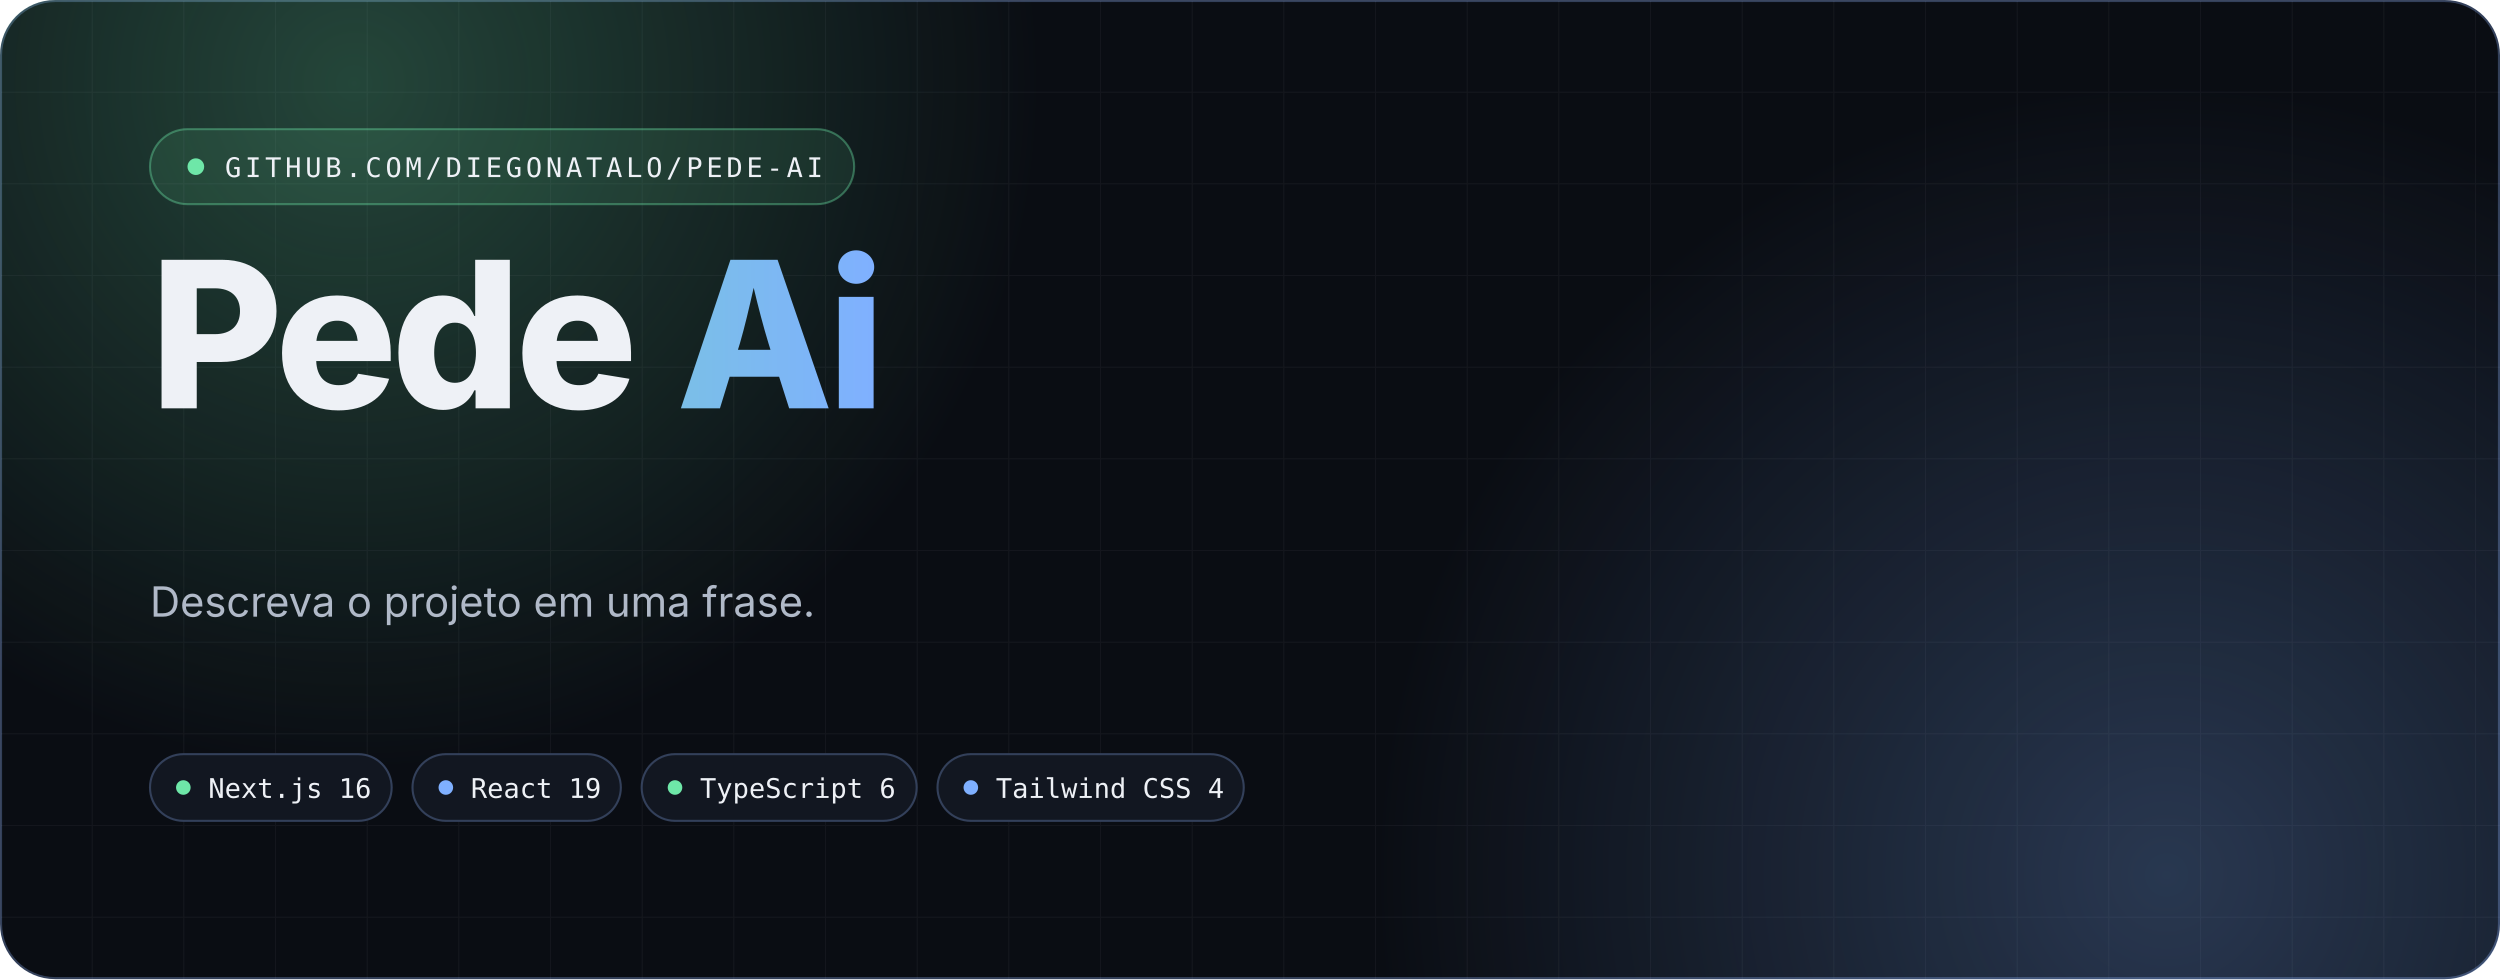
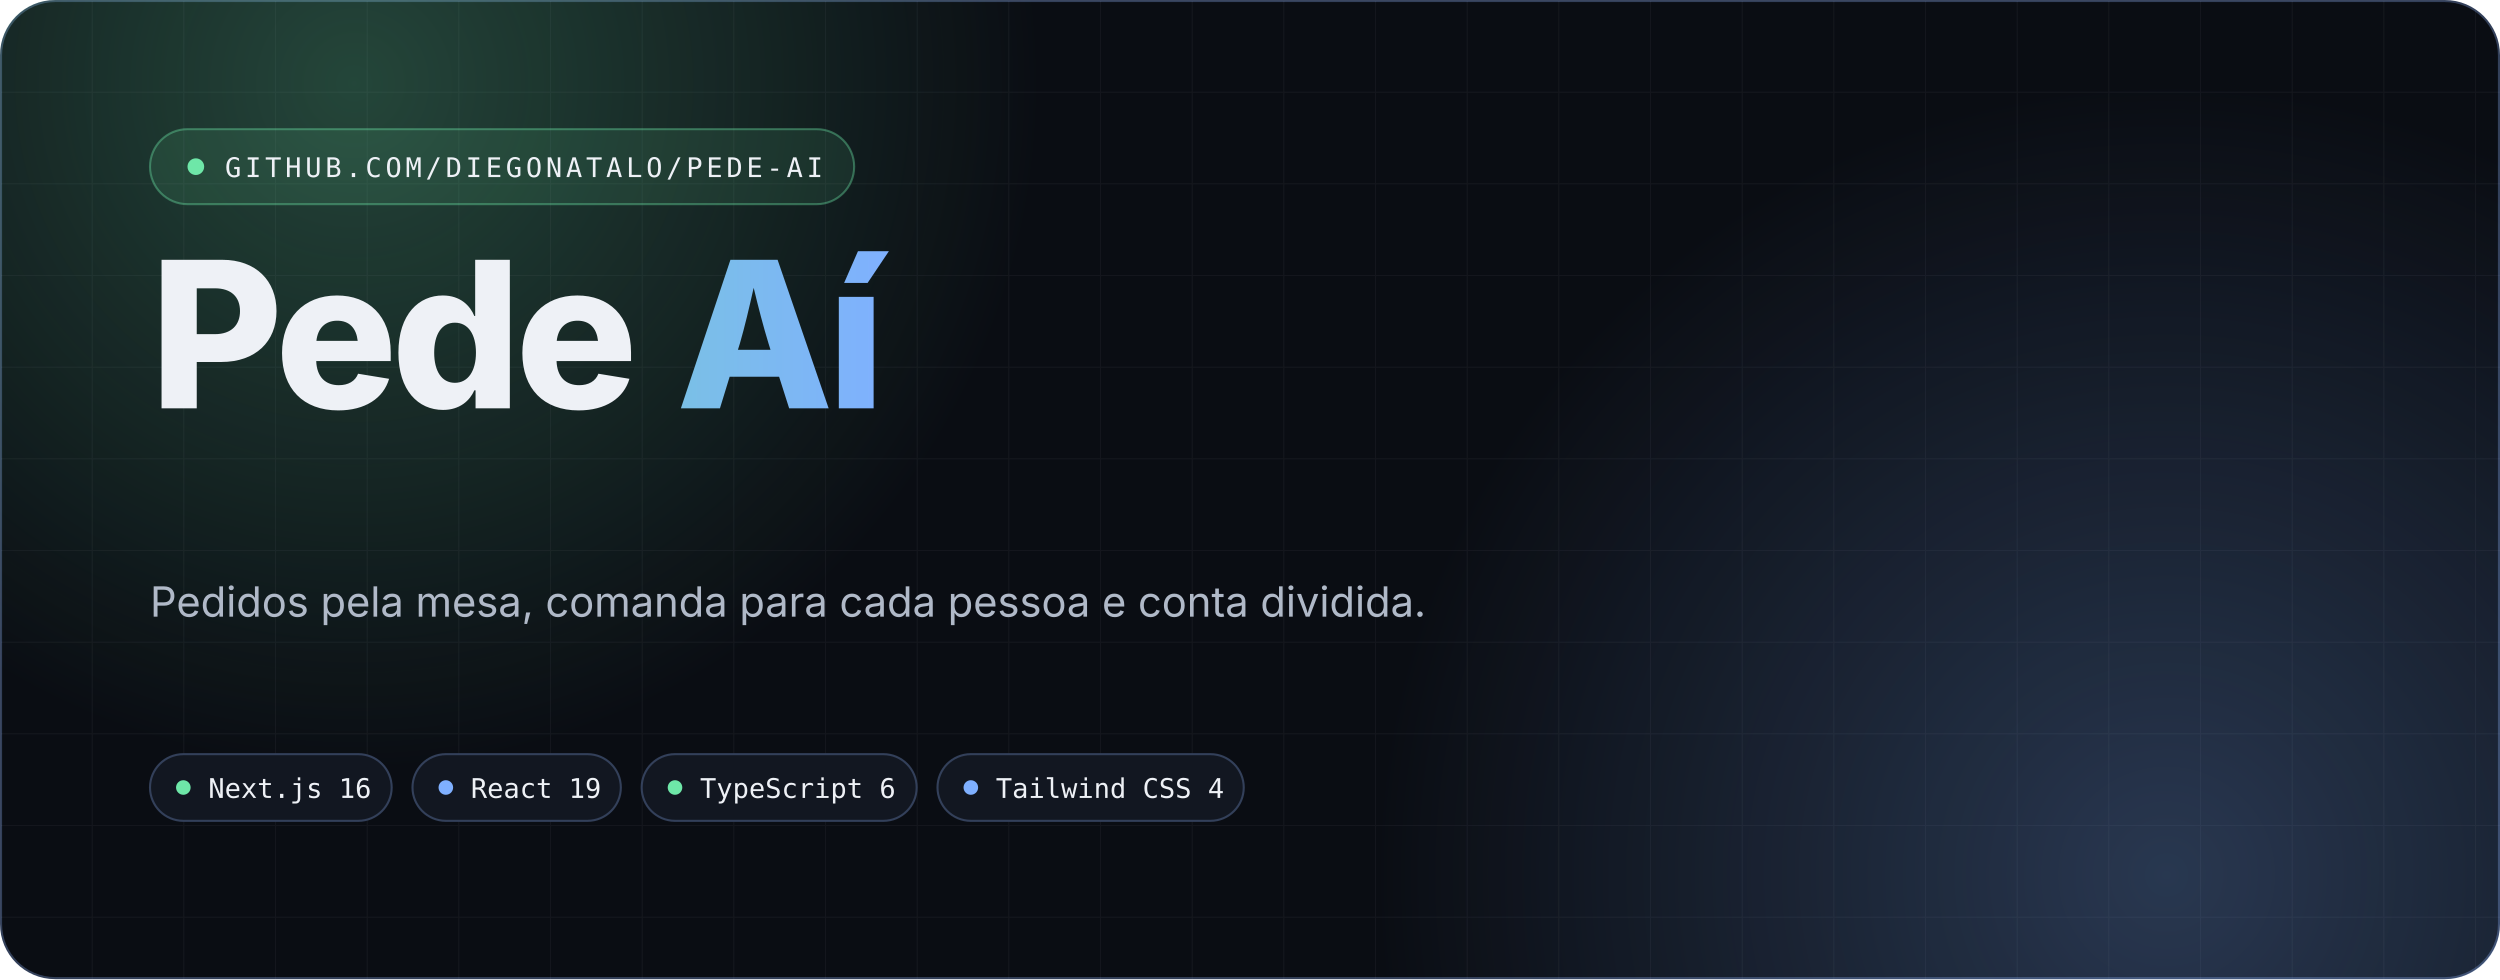
- <svg xmlns="http://www.w3.org/2000/svg" width="1200" height="470" viewBox="0 0 1200 470" role="img" aria-label="Pede Ai: Descreva o projeto em uma frase.">
+ <svg xmlns="http://www.w3.org/2000/svg" width="1200" height="470" viewBox="0 0 1200 470" role="img" aria-label="Pede Aí: Pedidos pela mesa, comanda para cada pessoa e conta dividida.">
  <defs>
    <linearGradient id="g" x1="0" y1="0" x2="1" y2="0">
      <stop offset="0" stop-color="#6ee7a8" />
      <stop offset="1" stop-color="#7fb0ff" />
    </linearGradient>
    <clipPath id="r">
      <rect width="1200" height="470" rx="26" />
    </clipPath>
    <pattern id="grid" width="44" height="44" patternUnits="userSpaceOnUse">
      <path d="M44 0H0V44" fill="none" stroke="#eef1f6" stroke-opacity="0.045" />
    </pattern>
    <radialGradient id="ga" gradientUnits="userSpaceOnUse" cx="170" cy="40" r="330">
      <stop offset="0" stop-color="#6ee7a8" stop-opacity="0.26" />
      <stop offset="1" stop-color="#6ee7a8" stop-opacity="0" />
    </radialGradient>
    <radialGradient id="gb" gradientUnits="userSpaceOnUse" cx="1040" cy="420" r="380">
      <stop offset="0" stop-color="#7fb0ff" stop-opacity="0.26" />
      <stop offset="1" stop-color="#7fb0ff" stop-opacity="0" />
    </radialGradient>
  </defs>
  <rect x="0.5" y="0.5" width="1199" height="469" rx="26" fill="#0a0d13" stroke="#33405a" />
  <g clip-path="url(#r)">
    <rect width="1200" height="470" fill="url(#grid)" />
    <rect x="-300" y="-300" width="1000" height="800" fill="url(#ga)">
      <animateTransform attributeName="transform" type="translate" values="0 0;30 20;0 0" dur="15s" repeatCount="indefinite" />
    </rect>
    <rect x="500" y="0" width="1000" height="900" fill="url(#gb)">
      <animateTransform attributeName="transform" type="translate" values="0 0;-30 -16;0 0" dur="15s" repeatCount="indefinite" />
    </rect>
  </g>
  <rect x="72" y="62" width="338" height="36" rx="18" fill="#6ee7a8" fill-opacity="0.10" stroke="#6ee7a8" stroke-opacity="0.38" />
  <circle cx="94" cy="80" r="4" fill="#6ee7a8">
    <animate attributeName="opacity" values="1;0.35;1" dur="2.4s" repeatCount="indefinite" />
  </circle>
  <text x="108" y="85" font-family="'JetBrains Mono',Menlo,Consolas,monospace" font-size="13" letter-spacing="1.8" fill="#eef1f6">GITHUB.COM/DIEGONATALO/PEDE-AI</text>
-   <text x="72" y="196" font-family="Inter,'Segoe UI',-apple-system,Helvetica,Arial,sans-serif" font-size="98" font-weight="800" letter-spacing="-3" fill="#eef1f6">Pede <tspan fill="url(#g)">Ai</tspan>
+   <text x="72" y="196" font-family="Inter,'Segoe UI',-apple-system,Helvetica,Arial,sans-serif" font-size="98" font-weight="800" letter-spacing="-3" fill="#eef1f6">Pede <tspan fill="url(#g)">Aí</tspan>
  </text>
-   <text x="72" y="296" font-family="Inter,'Segoe UI',-apple-system,Helvetica,Arial,sans-serif" font-size="20" fill="#b0b9c8">Descreva o projeto em uma frase.</text>
+   <text x="72" y="296" font-family="Inter,'Segoe UI',-apple-system,Helvetica,Arial,sans-serif" font-size="20" fill="#b0b9c8">Pedidos pela mesa, comanda para cada pessoa e conta dividida.</text>
  <rect x="72" y="362" width="116" height="32" rx="16" fill="#121721" stroke="#33405a" />
  <circle cx="88" cy="378" r="3.5" fill="#6ee7a8" />
  <text x="100" y="383" font-family="'JetBrains Mono',Menlo,Consolas,monospace" font-size="13" fill="#eef1f6">Next.js 16</text>
  <rect x="198" y="362" width="100" height="32" rx="16" fill="#121721" stroke="#33405a" />
  <circle cx="214" cy="378" r="3.5" fill="#7fb0ff" />
  <text x="226" y="383" font-family="'JetBrains Mono',Menlo,Consolas,monospace" font-size="13" fill="#eef1f6">React 19</text>
  <rect x="308" y="362" width="132" height="32" rx="16" fill="#121721" stroke="#33405a" />
  <circle cx="324" cy="378" r="3.5" fill="#6ee7a8" />
  <text x="336" y="383" font-family="'JetBrains Mono',Menlo,Consolas,monospace" font-size="13" fill="#eef1f6">TypeScript 6</text>
  <rect x="450" y="362" width="147" height="32" rx="16" fill="#121721" stroke="#33405a" />
  <circle cx="466" cy="378" r="3.5" fill="#7fb0ff" />
  <text x="478" y="383" font-family="'JetBrains Mono',Menlo,Consolas,monospace" font-size="13" fill="#eef1f6">Tailwind CSS 4</text>
</svg>
